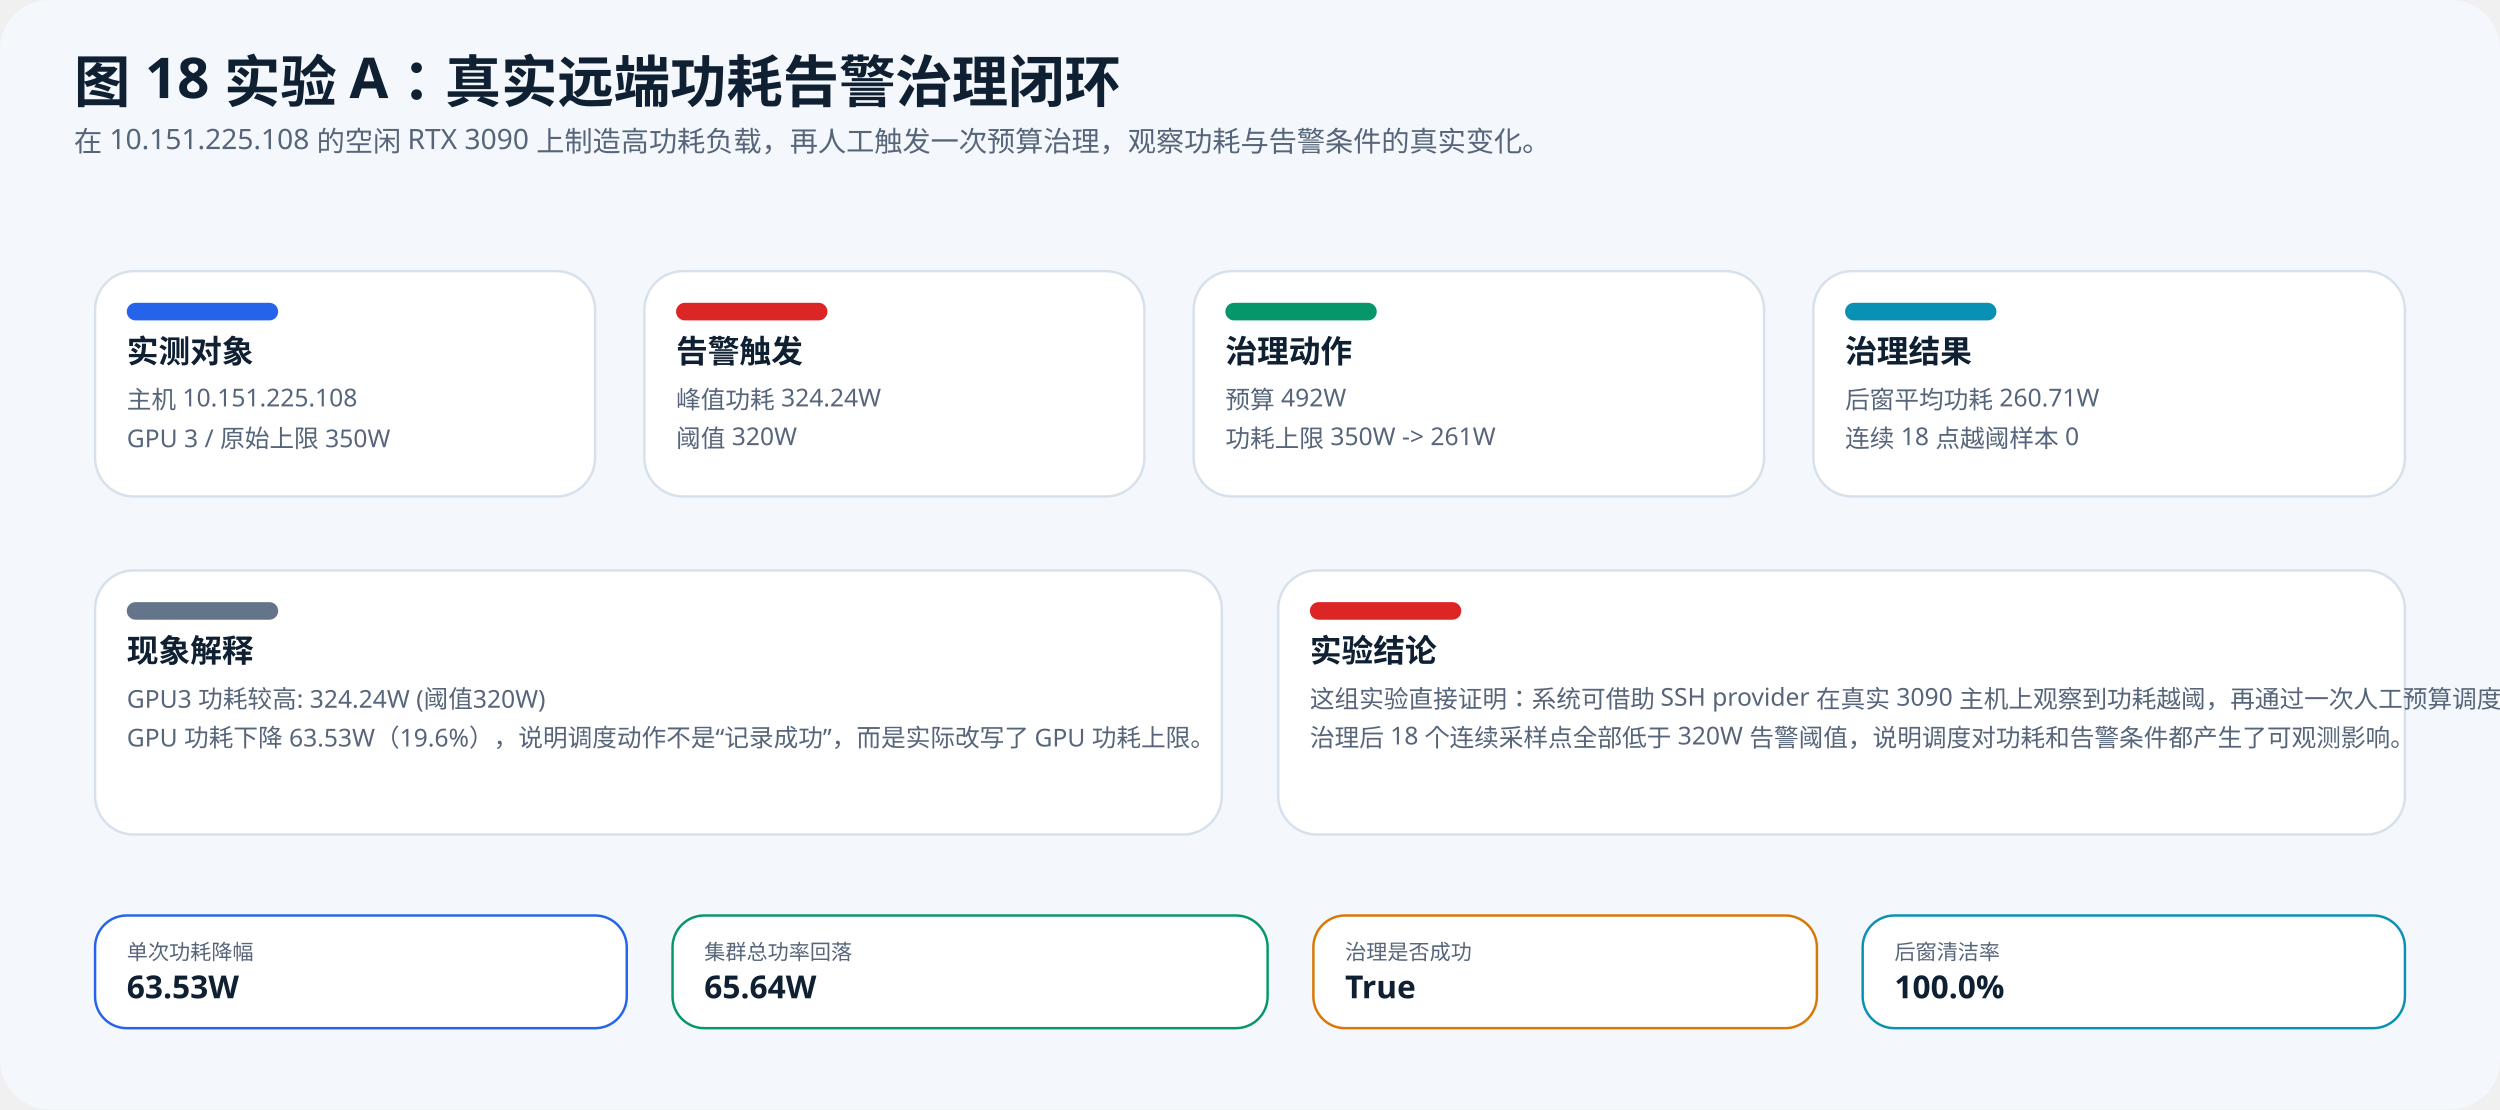
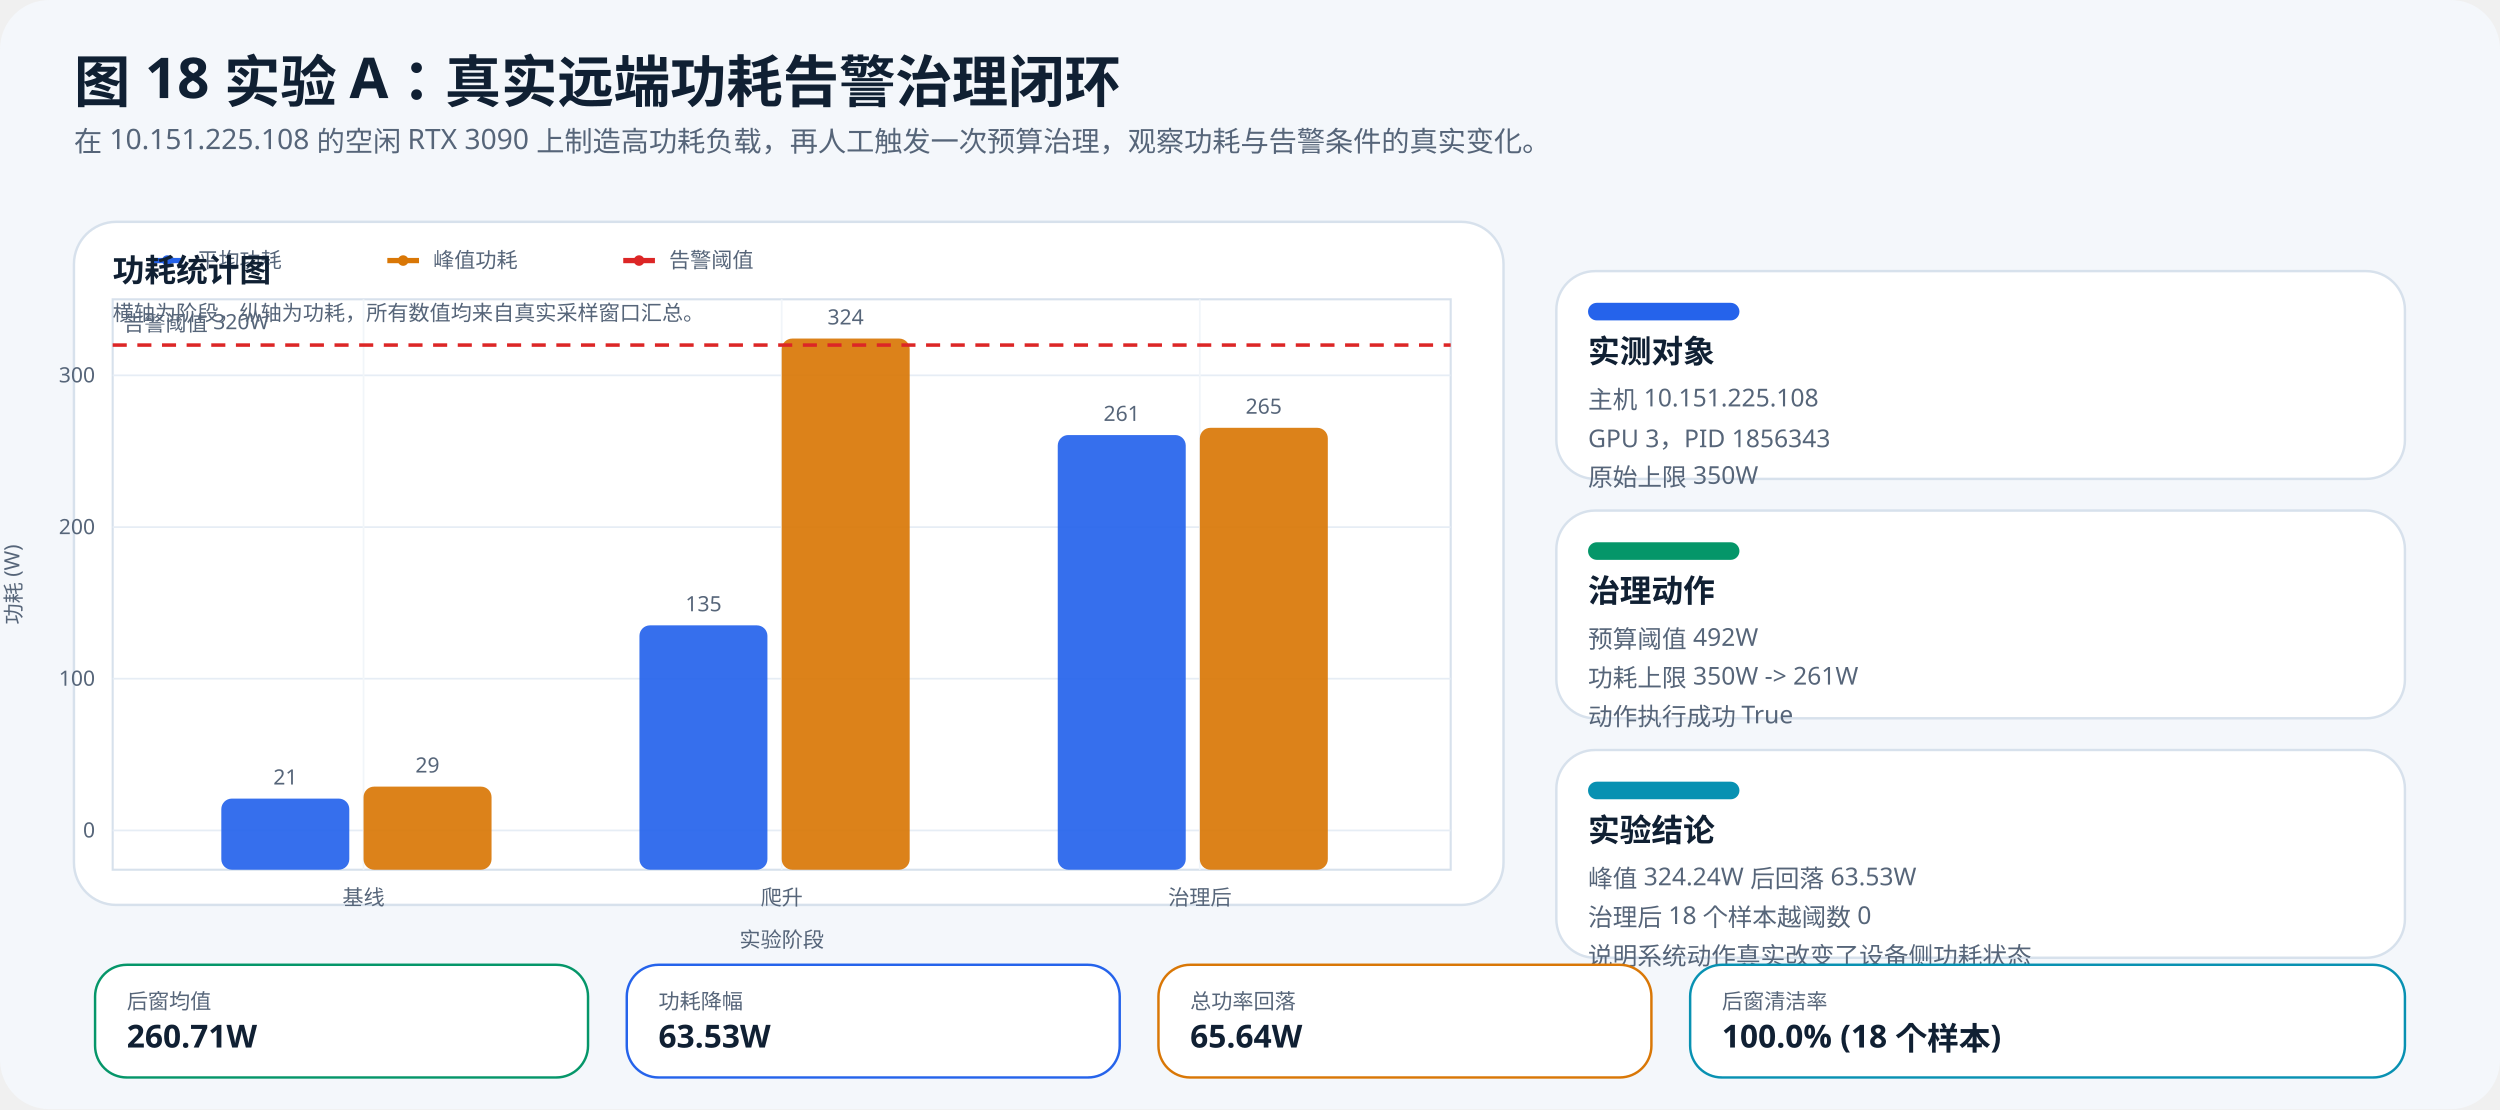
<svg xmlns="http://www.w3.org/2000/svg" width="1420" height="630" viewBox="0 0 1420 630">
  <style>.bg{fill:#F4F7FB}.card{fill:#FFFFFF;stroke:#D7E1EC;stroke-width:1.4}.title{font:700 32px 'Microsoft YaHei','Noto Sans SC',sans-serif;fill:#102033}.subtitle{font:500 16px 'Microsoft YaHei','Noto Sans SC',sans-serif;fill:#566579}.h{font:700 18px 'Microsoft YaHei','Noto Sans SC',sans-serif;fill:#102033}.p{font:500 14px 'Microsoft YaHei','Noto Sans SC',sans-serif;fill:#566579}.s{font:500 12px 'Microsoft YaHei','Noto Sans SC',sans-serif;fill:#566579}.k{font:700 14px 'Microsoft YaHei','Noto Sans SC',sans-serif;fill:#102033}</style>
  <rect class="bg" x="0" y="0" width="1420" height="630" rx="28" />
  <text class="title" x="42" y="58">图 18  实验 A：真实远端功耗告警治理闭环</text>
  <text class="subtitle" x="42" y="86">在 10.151.225.108 的空闲 RTX 3090 上制造高功耗负载，再人工触发一次预算治理，观察功耗与告警条件的真实变化。</text>
-   <rect class="card" x="54" y="154" width="284" height="128" rx="22" />
-   <rect x="72" y="172" width="86" height="10" rx="5" fill="#2563EB" />
-   <text class="h" x="72" y="206">实测对象</text>
-   <text class="p" x="72" y="232">
-     <tspan x="72" dy="0">主机 10.151.225.108</tspan>
-     <tspan x="72" dy="22">GPU 3 / 原始上限 350W</tspan>
+   <rect class="card" x="42" y="126" width="812" height="388" rx="24" />
+   <rect x="64.0" y="170.0" width="760.0" height="324.0" fill="#FFFFFF" stroke="#D7E1EC" stroke-width="1.2" />
+   <line x1="64.0" y1="471.7" x2="824.0" y2="471.7" stroke="#E6EDF5" stroke-width="1" />
+   <text class="s" x="54.0" y="475.7" text-anchor="end">0</text>
+   <line x1="64.0" y1="385.5" x2="824.0" y2="385.5" stroke="#E6EDF5" stroke-width="1" />
+   <text class="s" x="54.0" y="389.5" text-anchor="end">100</text>
+   <line x1="64.0" y1="299.4" x2="824.0" y2="299.4" stroke="#E6EDF5" stroke-width="1" />
+   <text class="s" x="54.0" y="303.4" text-anchor="end">200</text>
+   <line x1="64.0" y1="213.2" x2="824.0" y2="213.2" stroke="#E6EDF5" stroke-width="1" />
+   <text class="s" x="54.0" y="217.2" text-anchor="end">300</text>
+   <line x1="206.5" y1="170.0" x2="206.5" y2="494.0" stroke="#F1F5F9" stroke-width="1" />
+   <text class="s" x="206.5" y="514.0" text-anchor="middle">基线</text>
+   <line x1="444.0" y1="170.0" x2="444.0" y2="494.0" stroke="#F1F5F9" stroke-width="1" />
+   <text class="s" x="444.0" y="514.0" text-anchor="middle">爬升</text>
+   <line x1="681.5" y1="170.0" x2="681.5" y2="494.0" stroke="#F1F5F9" stroke-width="1" />
+   <text class="s" x="681.5" y="514.0" text-anchor="middle">治理后</text>
+   <text class="s" x="444.0" y="538.0" text-anchor="middle">实验阶段</text>
+   <text class="s" x="12.0" y="332.0" text-anchor="middle" transform="rotate(-90 12.0 332.0)">功耗 (W)</text>
+   <rect x="125.7" y="453.6" width="72.7" height="40.4" rx="6" fill="#2563EB" opacity="0.92" />
+   <text class="s" x="162.1" y="445.6" text-anchor="middle">21</text>
+   <rect x="206.5" y="446.8" width="72.7" height="47.2" rx="6" fill="#D97706" opacity="0.92" />
+   <text class="s" x="242.8" y="438.8" text-anchor="middle">29</text>
+   <rect x="363.2" y="355.2" width="72.7" height="138.8" rx="6" fill="#2563EB" opacity="0.92" />
+   <text class="s" x="399.6" y="347.2" text-anchor="middle">135</text>
+   <rect x="444.0" y="192.3" width="72.7" height="301.7" rx="6" fill="#D97706" opacity="0.92" />
+   <text class="s" x="480.3" y="184.3" text-anchor="middle">324</text>
+   <rect x="600.8" y="247.1" width="72.7" height="246.9" rx="6" fill="#2563EB" opacity="0.92" />
+   <text class="s" x="637.1" y="239.1" text-anchor="middle">261</text>
+   <rect x="681.5" y="243.0" width="72.7" height="251.0" rx="6" fill="#D97706" opacity="0.92" />
+   <text class="s" x="717.8" y="235.0" text-anchor="middle">265</text>
+   <line x1="64.0" y1="196.0" x2="824.0" y2="196.0" stroke="#DC2626" stroke-width="2" stroke-dasharray="8 6" />
+   <text class="s" x="70.0" y="188.0">告警阈值 320W</text>
+   <line x1="86.0" y1="148.0" x2="104.0" y2="148.0" stroke="#2563EB" stroke-width="3" />
+   <circle cx="95.0" cy="148.0" r="3" fill="#2563EB" />
+   <text class="s" x="112.0" y="152.0">平均功耗</text>
+   <line x1="220.0" y1="148.0" x2="238.0" y2="148.0" stroke="#D97706" stroke-width="3" />
+   <circle cx="229.0" cy="148.0" r="3" fill="#D97706" />
+   <text class="s" x="246.0" y="152.0">峰值功耗</text>
+   <line x1="354.0" y1="148.0" x2="372.0" y2="148.0" stroke="#DC2626" stroke-width="3" />
+   <circle cx="363.0" cy="148.0" r="3" fill="#DC2626" />
+   <text class="s" x="380.0" y="152.0">告警阈值</text>
+   <text class="h" x="64" y="160">功耗统计图</text>
+   <text class="s" x="64" y="182">横轴为阶段，纵轴为功耗，所有数值均来自真实采样窗口汇总。</text>
+   <rect class="card" x="884" y="154" width="482" height="118" rx="22" />
+   <rect x="902" y="172" width="86" height="10" rx="5" fill="#2563EB" />
+   <text class="h" x="902" y="206">实测对象</text>
+   <text class="p" x="902" y="232">
+     <tspan x="902" dy="0">主机 10.151.225.108</tspan>
+     <tspan x="902" dy="22">GPU 3，PID 1856343</tspan>
+     <tspan x="902" dy="22">原始上限 350W</tspan>
  </text>
-   <rect class="card" x="366" y="154" width="284" height="128" rx="22" />
-   <rect x="384" y="172" width="86" height="10" rx="5" fill="#DC2626" />
-   <text class="h" x="384" y="206">告警触发</text>
-   <text class="p" x="384" y="232">
-     <tspan x="384" dy="0">峰值功耗 324.24W</tspan>
-     <tspan x="384" dy="22">阈值 320W</tspan>
+   <rect class="card" x="884" y="290" width="482" height="118" rx="22" />
+   <rect x="902" y="308" width="86" height="10" rx="5" fill="#059669" />
+   <text class="h" x="902" y="342">治理动作</text>
+   <text class="p" x="902" y="368">
+     <tspan x="902" dy="0">预算阈值 492W</tspan>
+     <tspan x="902" dy="22">功耗上限 350W -&gt; 261W</tspan>
+     <tspan x="902" dy="22">动作执行成功 True</tspan>
  </text>
-   <rect class="card" x="678" y="154" width="324" height="128" rx="22" />
-   <rect x="696" y="172" width="86" height="10" rx="5" fill="#059669" />
-   <text class="h" x="696" y="206">治理动作</text>
-   <text class="p" x="696" y="232">
-     <tspan x="696" dy="0">预算 492W</tspan>
-     <tspan x="696" dy="22">功耗上限 350W -&gt; 261W</tspan>
+   <rect class="card" x="884" y="426" width="482" height="118" rx="22" />
+   <rect x="902" y="444" width="86" height="10" rx="5" fill="#0891B2" />
+   <text class="h" x="902" y="478">实验结论</text>
+   <text class="p" x="902" y="504">
+     <tspan x="902" dy="0">峰值 324.24W 后回落 63.53W</tspan>
+     <tspan x="902" dy="22">治理后 18 个样本越阈数 0</tspan>
+     <tspan x="902" dy="22">说明系统动作真实改变了设备侧功耗状态</tspan>
  </text>
-   <rect class="card" x="1030" y="154" width="336" height="128" rx="22" />
-   <rect x="1048" y="172" width="86" height="10" rx="5" fill="#0891B2" />
-   <text class="h" x="1048" y="206">治理结果</text>
-   <text class="p" x="1048" y="232">
-     <tspan x="1048" dy="0">后窗平均功耗 260.71W</tspan>
-     <tspan x="1048" dy="22">连续 18 点越阈样本 0</tspan>
-   </text>
-   <rect class="card" x="54" y="324" width="640" height="150" rx="22" />
-   <rect x="72" y="342" width="86" height="10" rx="5" fill="#64748B" />
-   <text class="h" x="72" y="376">现象解释</text>
-   <text class="p" x="72" y="402">
-     <tspan x="72" dy="0">GPU3 功耗较高: 324.24W (阈值320W)</tspan>
-     <tspan x="72" dy="22">GPU 功耗下降 63.53W（19.6%），说明调度动作不是“记录成功”，而是实际改写了 GPU 功耗上限。</tspan>
-   </text>
-   <rect class="card" x="726" y="324" width="640" height="150" rx="22" />
-   <rect x="744" y="342" width="86" height="10" rx="5" fill="#DC2626" />
-   <text class="h" x="744" y="376">实验结论</text>
-   <text class="p" x="744" y="402">
-     <tspan x="744" dy="0">这组实验直接证明：系统可借助 SSH provider 在真实 3090 主机上观察到功耗越阈，再通过一次人工预算调度下发 set_power_limit。</tspan>
-     <tspan x="744" dy="22">治理后 18 个连续采样点全部低于 320W 告警阈值，说明调度对功耗和告警条件都产生了可观测影响。</tspan>
-   </text>
-   <rect x="54" y="520" width="302" height="64" rx="18" fill="#FFFFFF" stroke="#2563EB" stroke-width="1.4" />
-   <text class="s" x="72" y="545">单次功耗降幅</text>
-   <text class="h" x="72" y="567" fill="#2563EB">63.53W</text>
-   <rect x="382" y="520" width="338" height="64" rx="18" fill="#FFFFFF" stroke="#059669" stroke-width="1.4" />
-   <text class="s" x="400" y="545">集群总功率回落</text>
-   <text class="h" x="400" y="567" fill="#059669">65.64W</text>
-   <rect x="746" y="520" width="286" height="64" rx="18" fill="#FFFFFF" stroke="#D97706" stroke-width="1.4" />
-   <text class="s" x="764" y="545">治理是否成功</text>
-   <text class="h" x="764" y="567" fill="#D97706">True</text>
-   <rect x="1058" y="520" width="308" height="64" rx="18" fill="#FFFFFF" stroke="#0891B2" stroke-width="1.4" />
-   <text class="s" x="1076" y="545">后窗清洁率</text>
-   <text class="h" x="1076" y="567" fill="#0891B2">100.0%</text>
+   <rect x="54" y="548" width="280" height="64" rx="18" fill="#FFFFFF" stroke="#059669" stroke-width="1.4" />
+   <text class="s" x="72" y="573">后窗均值</text>
+   <text class="h" x="72" y="595" fill="#059669">260.71W</text>
+   <rect x="356" y="548" width="280" height="64" rx="18" fill="#FFFFFF" stroke="#2563EB" stroke-width="1.4" />
+   <text class="s" x="374" y="573">功耗降幅</text>
+   <text class="h" x="374" y="595" fill="#2563EB">63.53W</text>
+   <rect x="658" y="548" width="280" height="64" rx="18" fill="#FFFFFF" stroke="#D97706" stroke-width="1.4" />
+   <text class="s" x="676" y="573">总功率回落</text>
+   <text class="h" x="676" y="595" fill="#D97706">65.64W</text>
+   <rect x="960" y="548" width="406" height="64" rx="18" fill="#FFFFFF" stroke="#0891B2" stroke-width="1.4" />
+   <text class="s" x="978" y="573">后窗清洁率</text>
+   <text class="h" x="978" y="595" fill="#0891B2">100.0%  (18 个样本)</text>
</svg>
